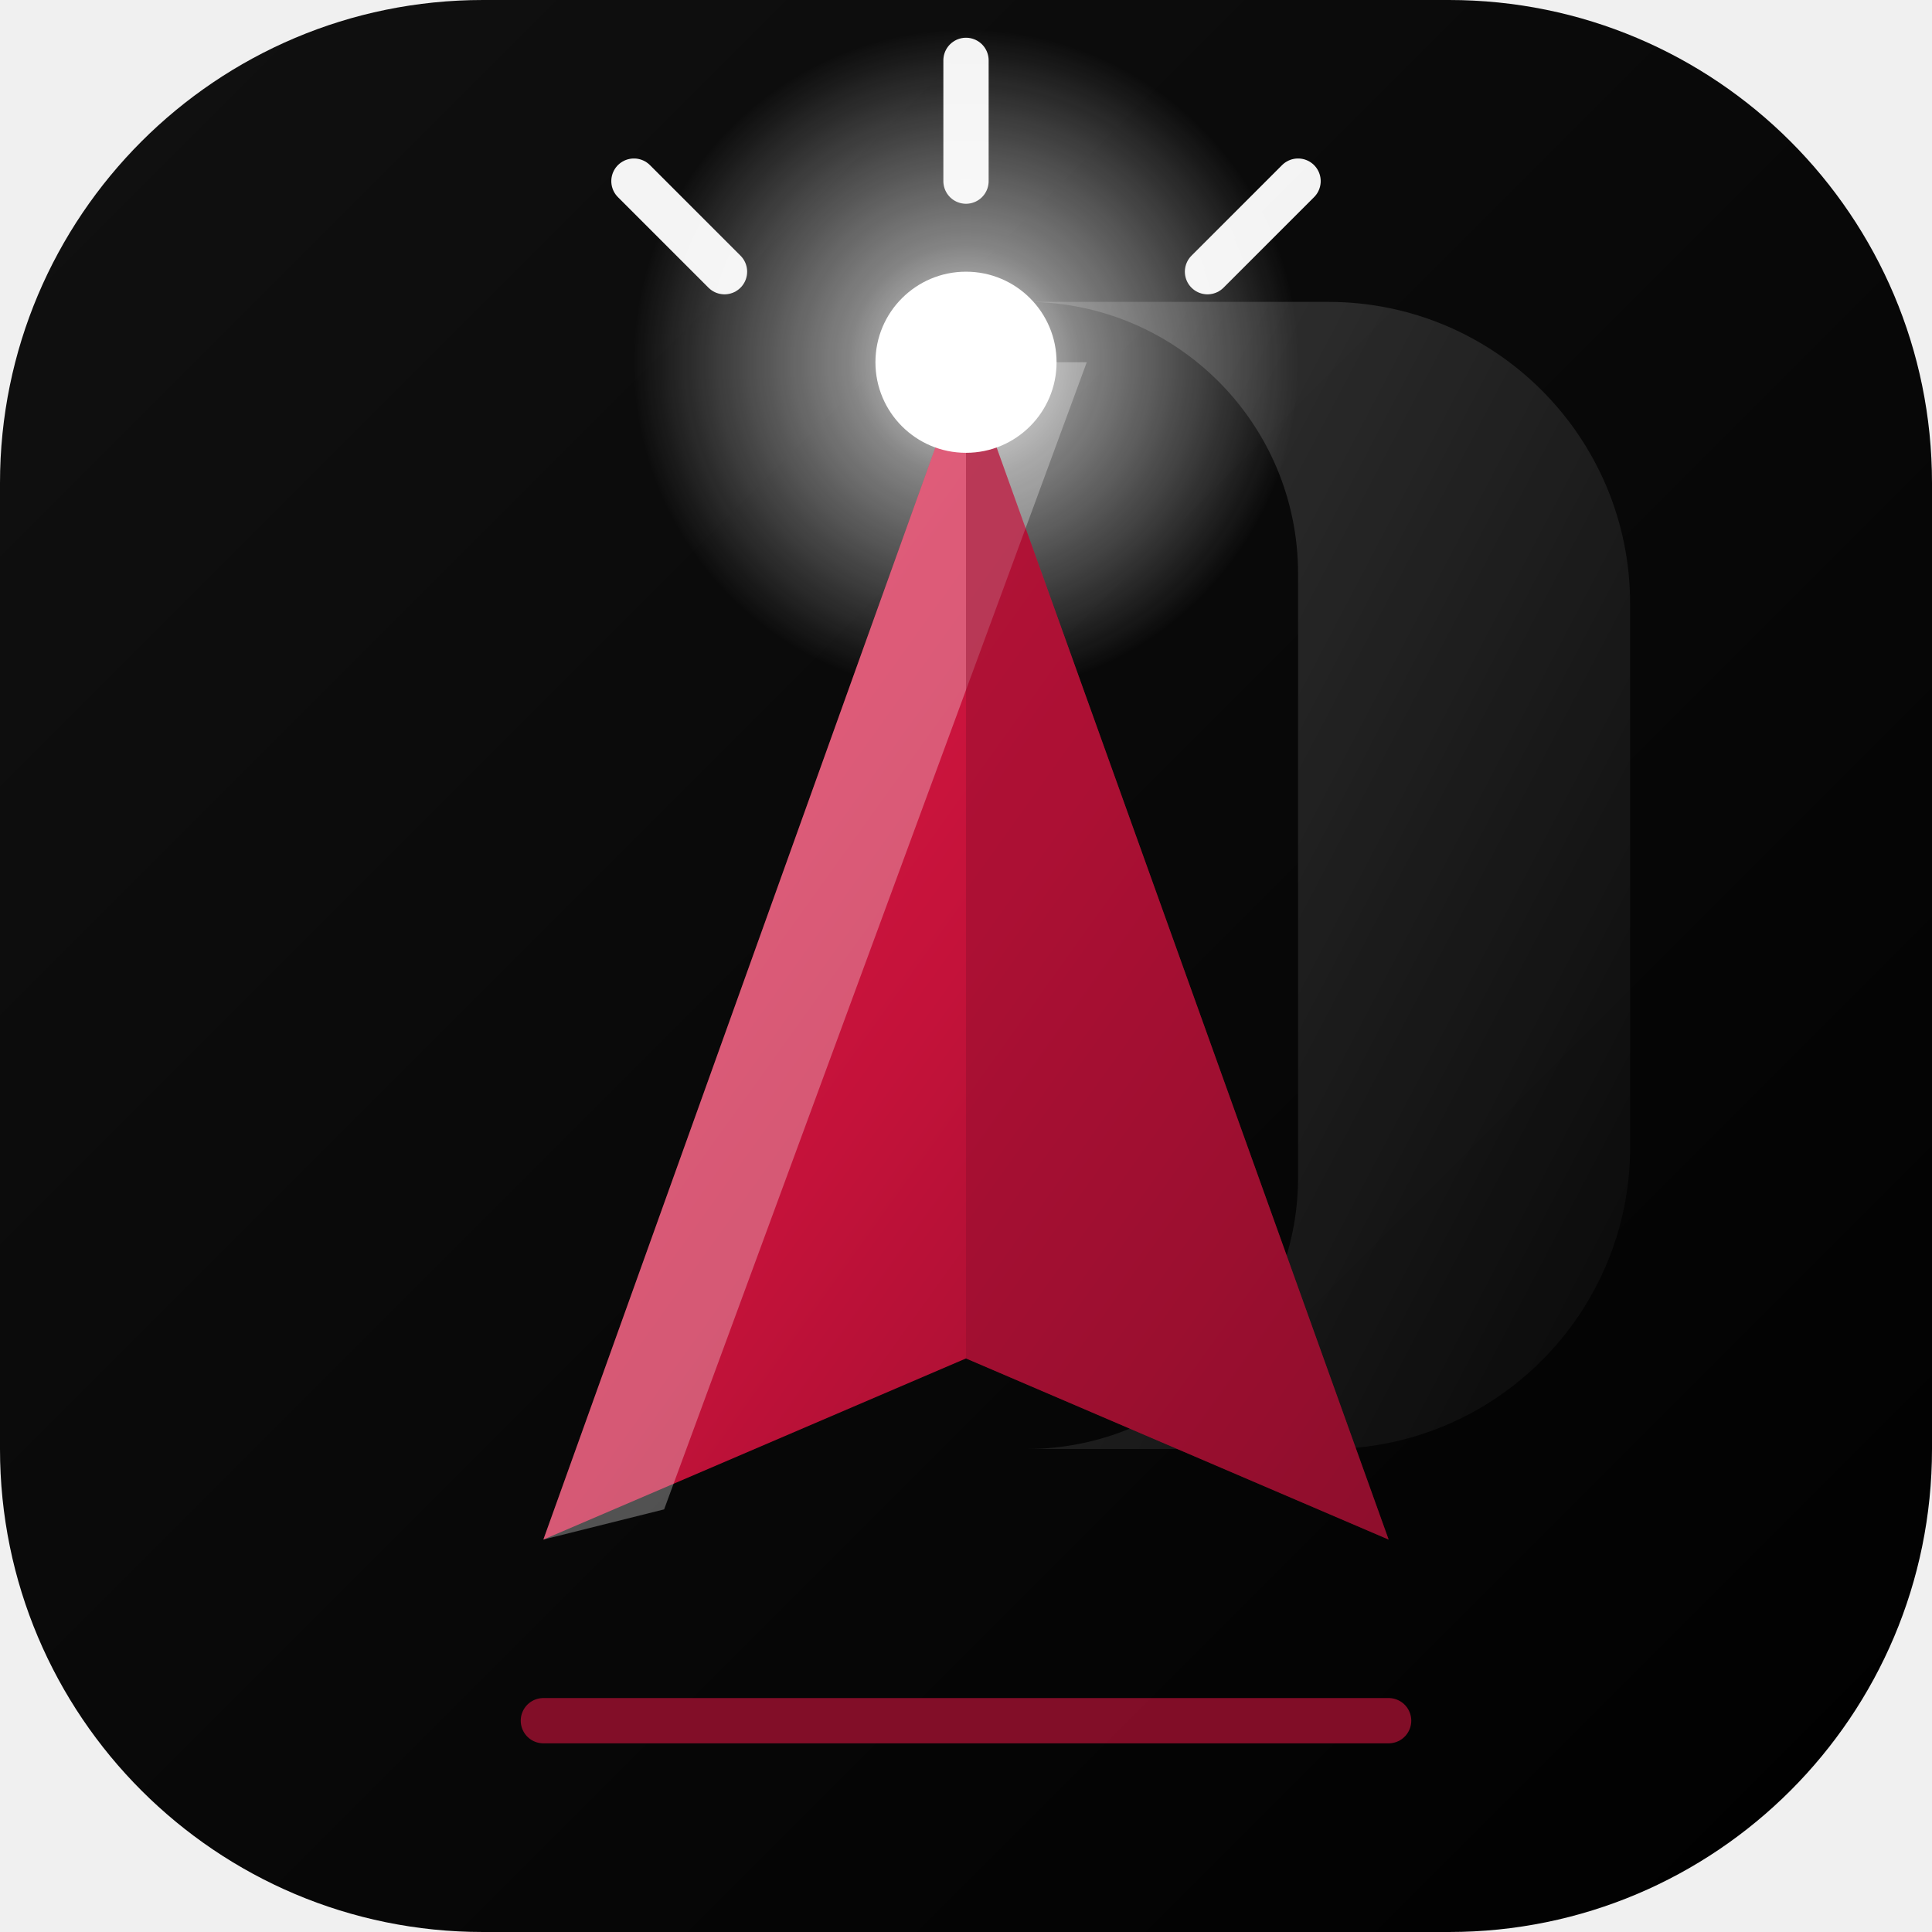
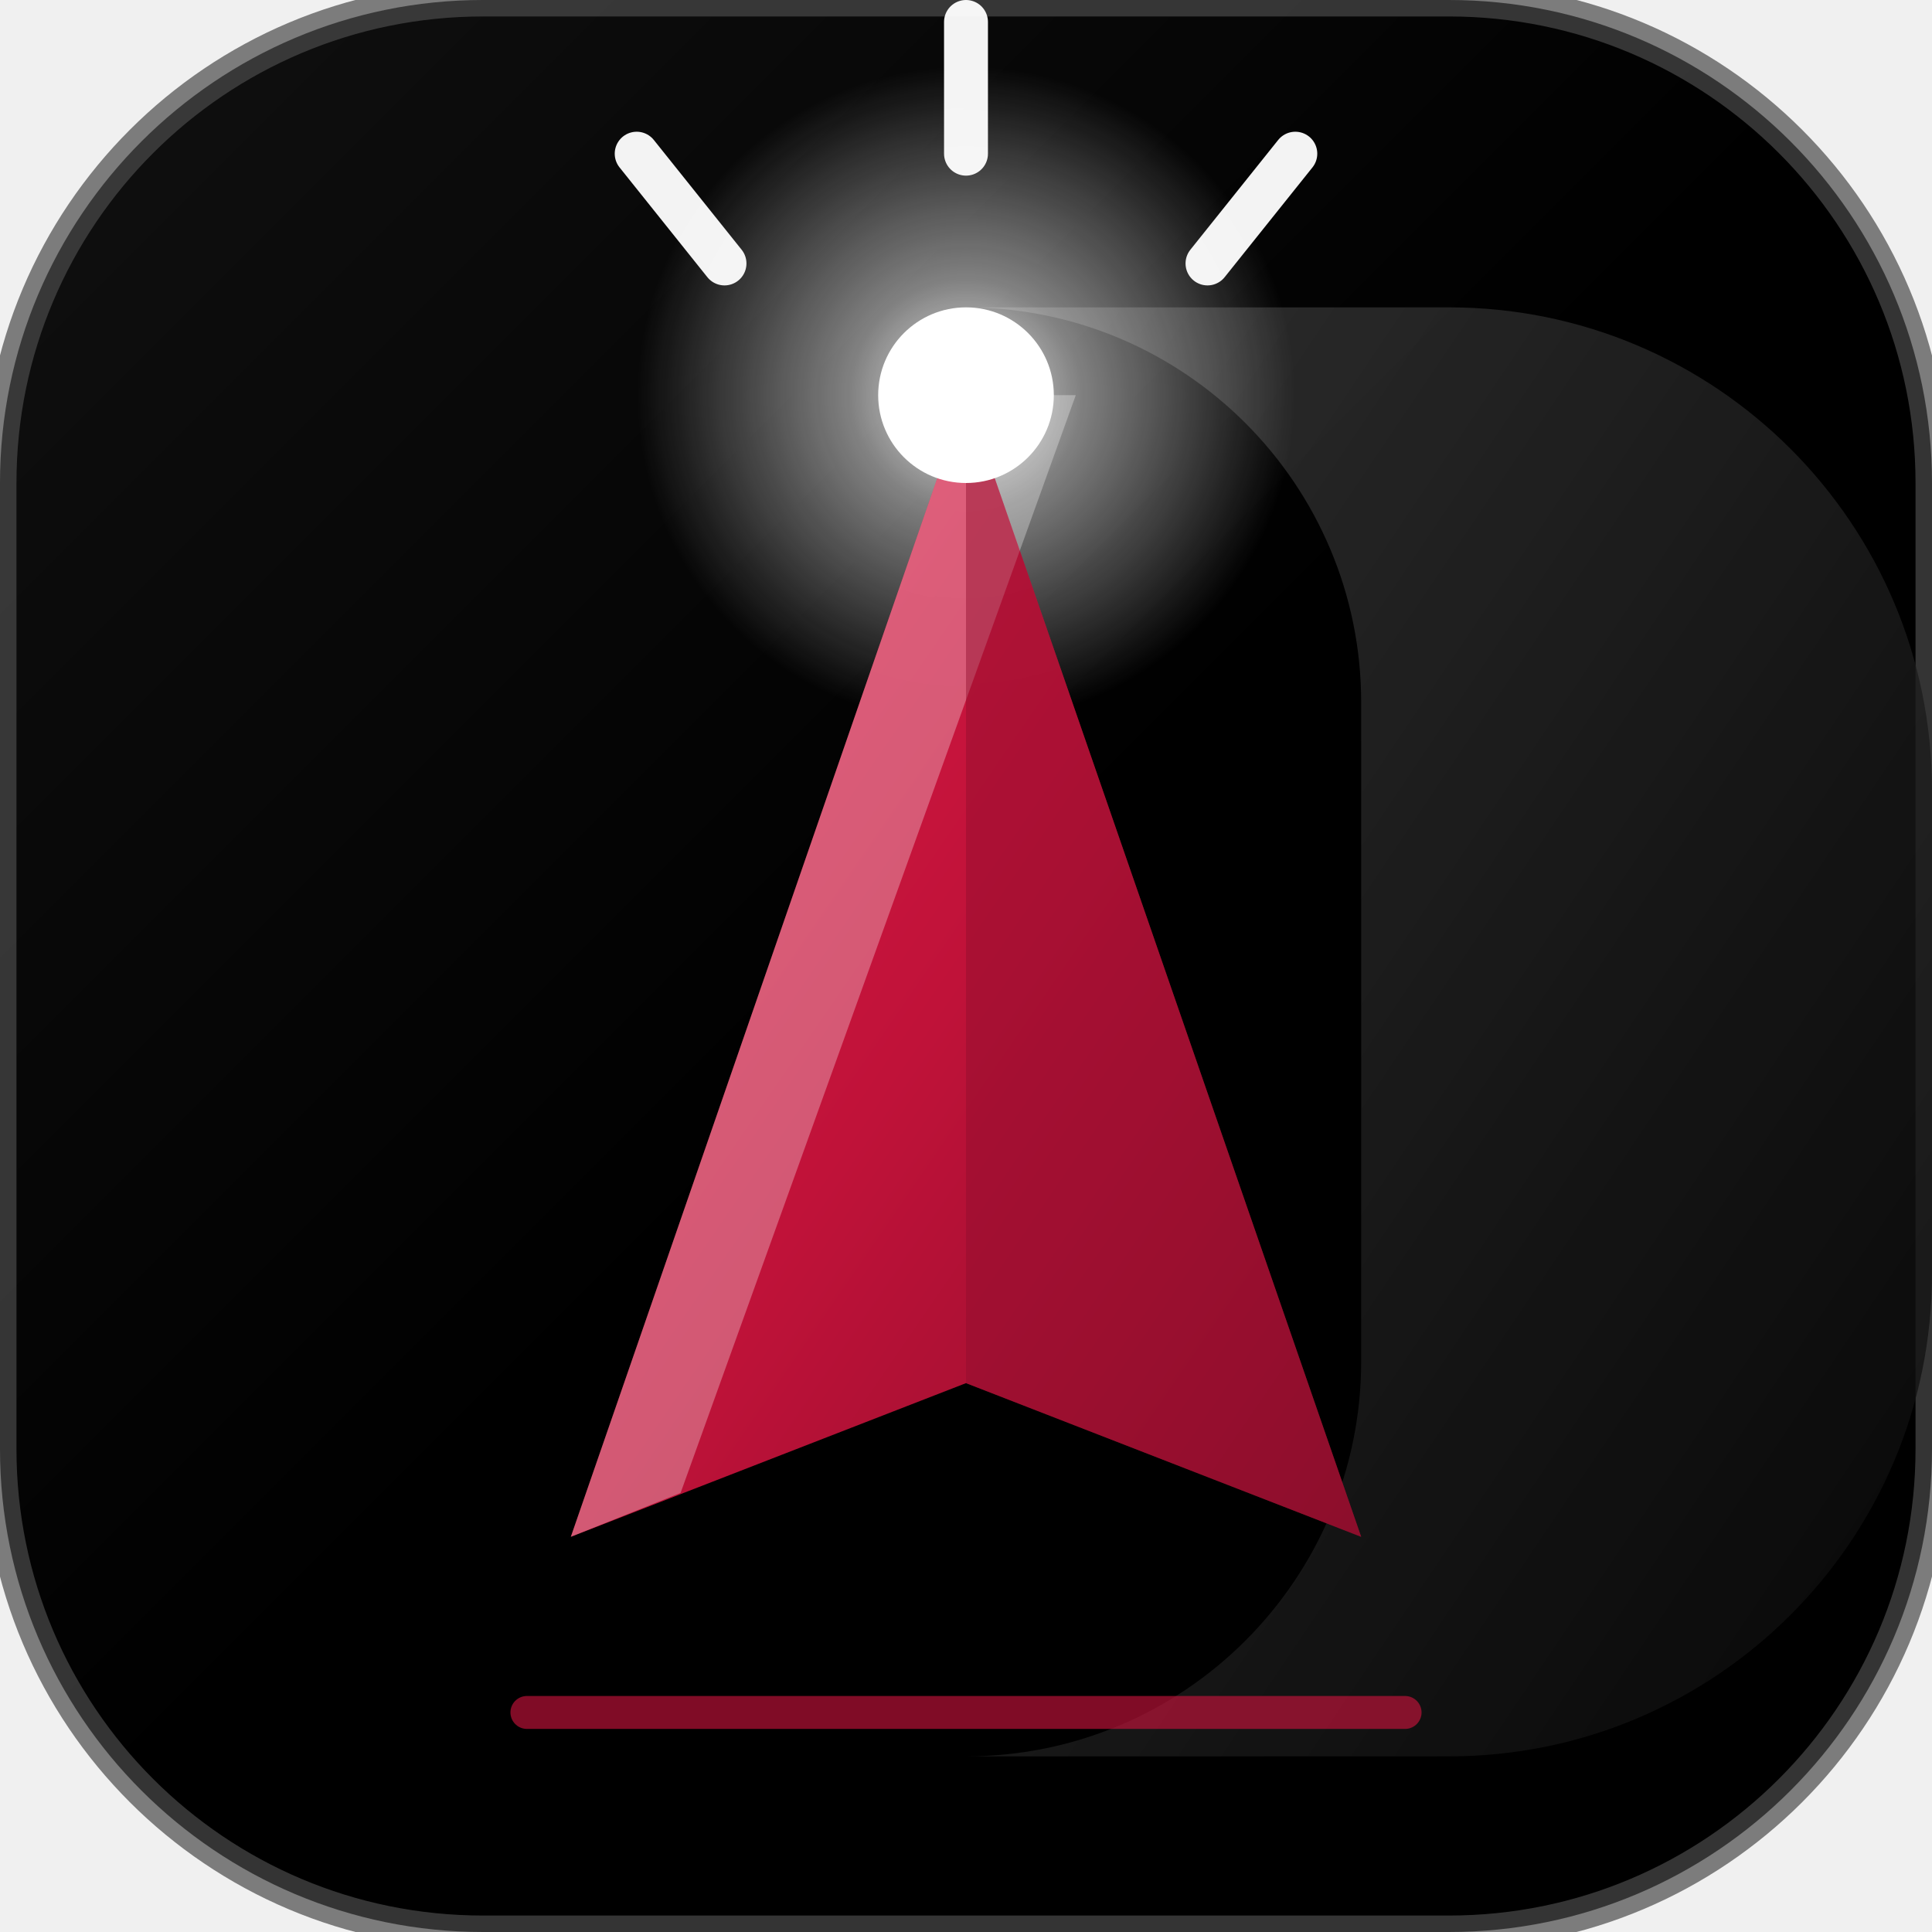
- <svg xmlns="http://www.w3.org/2000/svg" width="64" height="64" viewBox="0 0 64 64" role="img" aria-label="Beaconsfield">
+ <svg xmlns="http://www.w3.org/2000/svg" width="64" height="64" viewBox="2 4 88 88" role="img" aria-label="Beaconsfield">
  <defs>
    <linearGradient id="black" x1="0" y1="0" x2="1" y2="1">
      <stop offset="0" stop-color="#111111" />
+       <stop offset="0.5" stop-color="#000000" />
      <stop offset="1" stop-color="#000000" />
    </linearGradient>
    <linearGradient id="grey" x1="0" y1="0" x2="1" y2="1">
-       <stop offset="0" stop-color="#454545" />
-       <stop offset="0.6" stop-color="#202020" />
+       <stop offset="0" stop-color="#3d3d3d" />
+       <stop offset="0.6" stop-color="#1c1c1c" />
      <stop offset="1" stop-color="#0a0a0a" />
    </linearGradient>
    <linearGradient id="red" x1="0" y1="0" x2="1" y2="1">
      <stop offset="0" stop-color="#e11d48" />
      <stop offset="0.5" stop-color="#c4123a" />
      <stop offset="1" stop-color="#8e0e2c" />
    </linearGradient>
    <radialGradient id="glow" cx="0.5" cy="0.5" r="0.5">
      <stop offset="0" stop-color="#ffffff" stop-opacity="1" />
      <stop offset="0.35" stop-color="#ffffff" stop-opacity="0.55" />
      <stop offset="1" stop-color="#ffffff" stop-opacity="0" />
    </radialGradient>
  </defs>
-   <rect width="64" height="64" rx="16" fill="url(#black)" />
-   <path d="M34 10h10a10 10 0 0 1 10 10v18a10 10 0 0 1-10 10H34a9 9 0 0 0 9-9V19a9 9 0 0 0-9-9Z" fill="url(#grey)" opacity="0.75" />
-   <circle cx="32" cy="12" r="11" fill="url(#glow)" opacity="0.9" />
-   <g stroke="#ffffff" stroke-width="1.5" stroke-linecap="round" opacity="0.95">
-     <path d="M32 2v4" />
-     <path d="M21 6l3 3" />
-     <path d="M43 6l-3 3" />
+   <rect x="2" y="4" width="88" height="88" rx="22" fill="url(#black)" />
+   <rect x="2" y="4" width="88" height="88" rx="22" fill="none" stroke="#4a4a4a" stroke-opacity="0.7" stroke-width="1.5" />
+   <path d="M46 18h22a22 22 0 0 1 22 22v22a22 22 0 0 1-22 22H46a18 18 0 0 0 18-18V36a18 18 0 0 0-18-18Z" fill="url(#grey)" opacity="0.75" />
+   <circle cx="46" cy="22" r="15" fill="url(#glow)" opacity="0.9" />
+   <g stroke="#ffffff" stroke-width="2" stroke-linecap="round" opacity="0.95">
+     <path d="M46 5v6" />
+     <path d="M31 11l4 5" />
+     <path d="M61 11l-4 5" />
  </g>
-   <path d="M32 12 18 51l14-6 14 6-14-39Z" fill="url(#red)" />
-   <path d="M32 12 18 51l4-1 14-38-4 0Z" fill="#ffffff" opacity="0.3" />
-   <path d="M32 12v33l14 6-14-39Z" fill="#8e0e2c" opacity="0.45" />
-   <circle cx="32" cy="12" r="3" fill="#ffffff" />
-   <path d="M10 51h44" stroke="url(#red)" stroke-width="2" stroke-linecap="round" />
-   <path d="M18 57h28" stroke="#c4123a" stroke-width="1.5" stroke-linecap="round" opacity="0.65" />
+   <path d="M46 22 28 74l18-7 18 7-18-52Z" fill="url(#red)" opacity="0.98" />
+   <path d="M46 22 28 74l5-2 18-50-5 0Z" fill="#ffffff" opacity="0.3" />
+   <path d="M46 22v45l18 7-18-52Z" fill="#8e0e2c" opacity="0.45" />
+   <circle cx="46" cy="22" r="4" fill="#ffffff" />
+   <path d="M16 74h60" stroke="url(#red)" stroke-width="2" stroke-linecap="round" />
+   <path d="M26 82h40" stroke="#c4123a" stroke-width="1.5" stroke-linecap="round" opacity="0.65" />
</svg>
